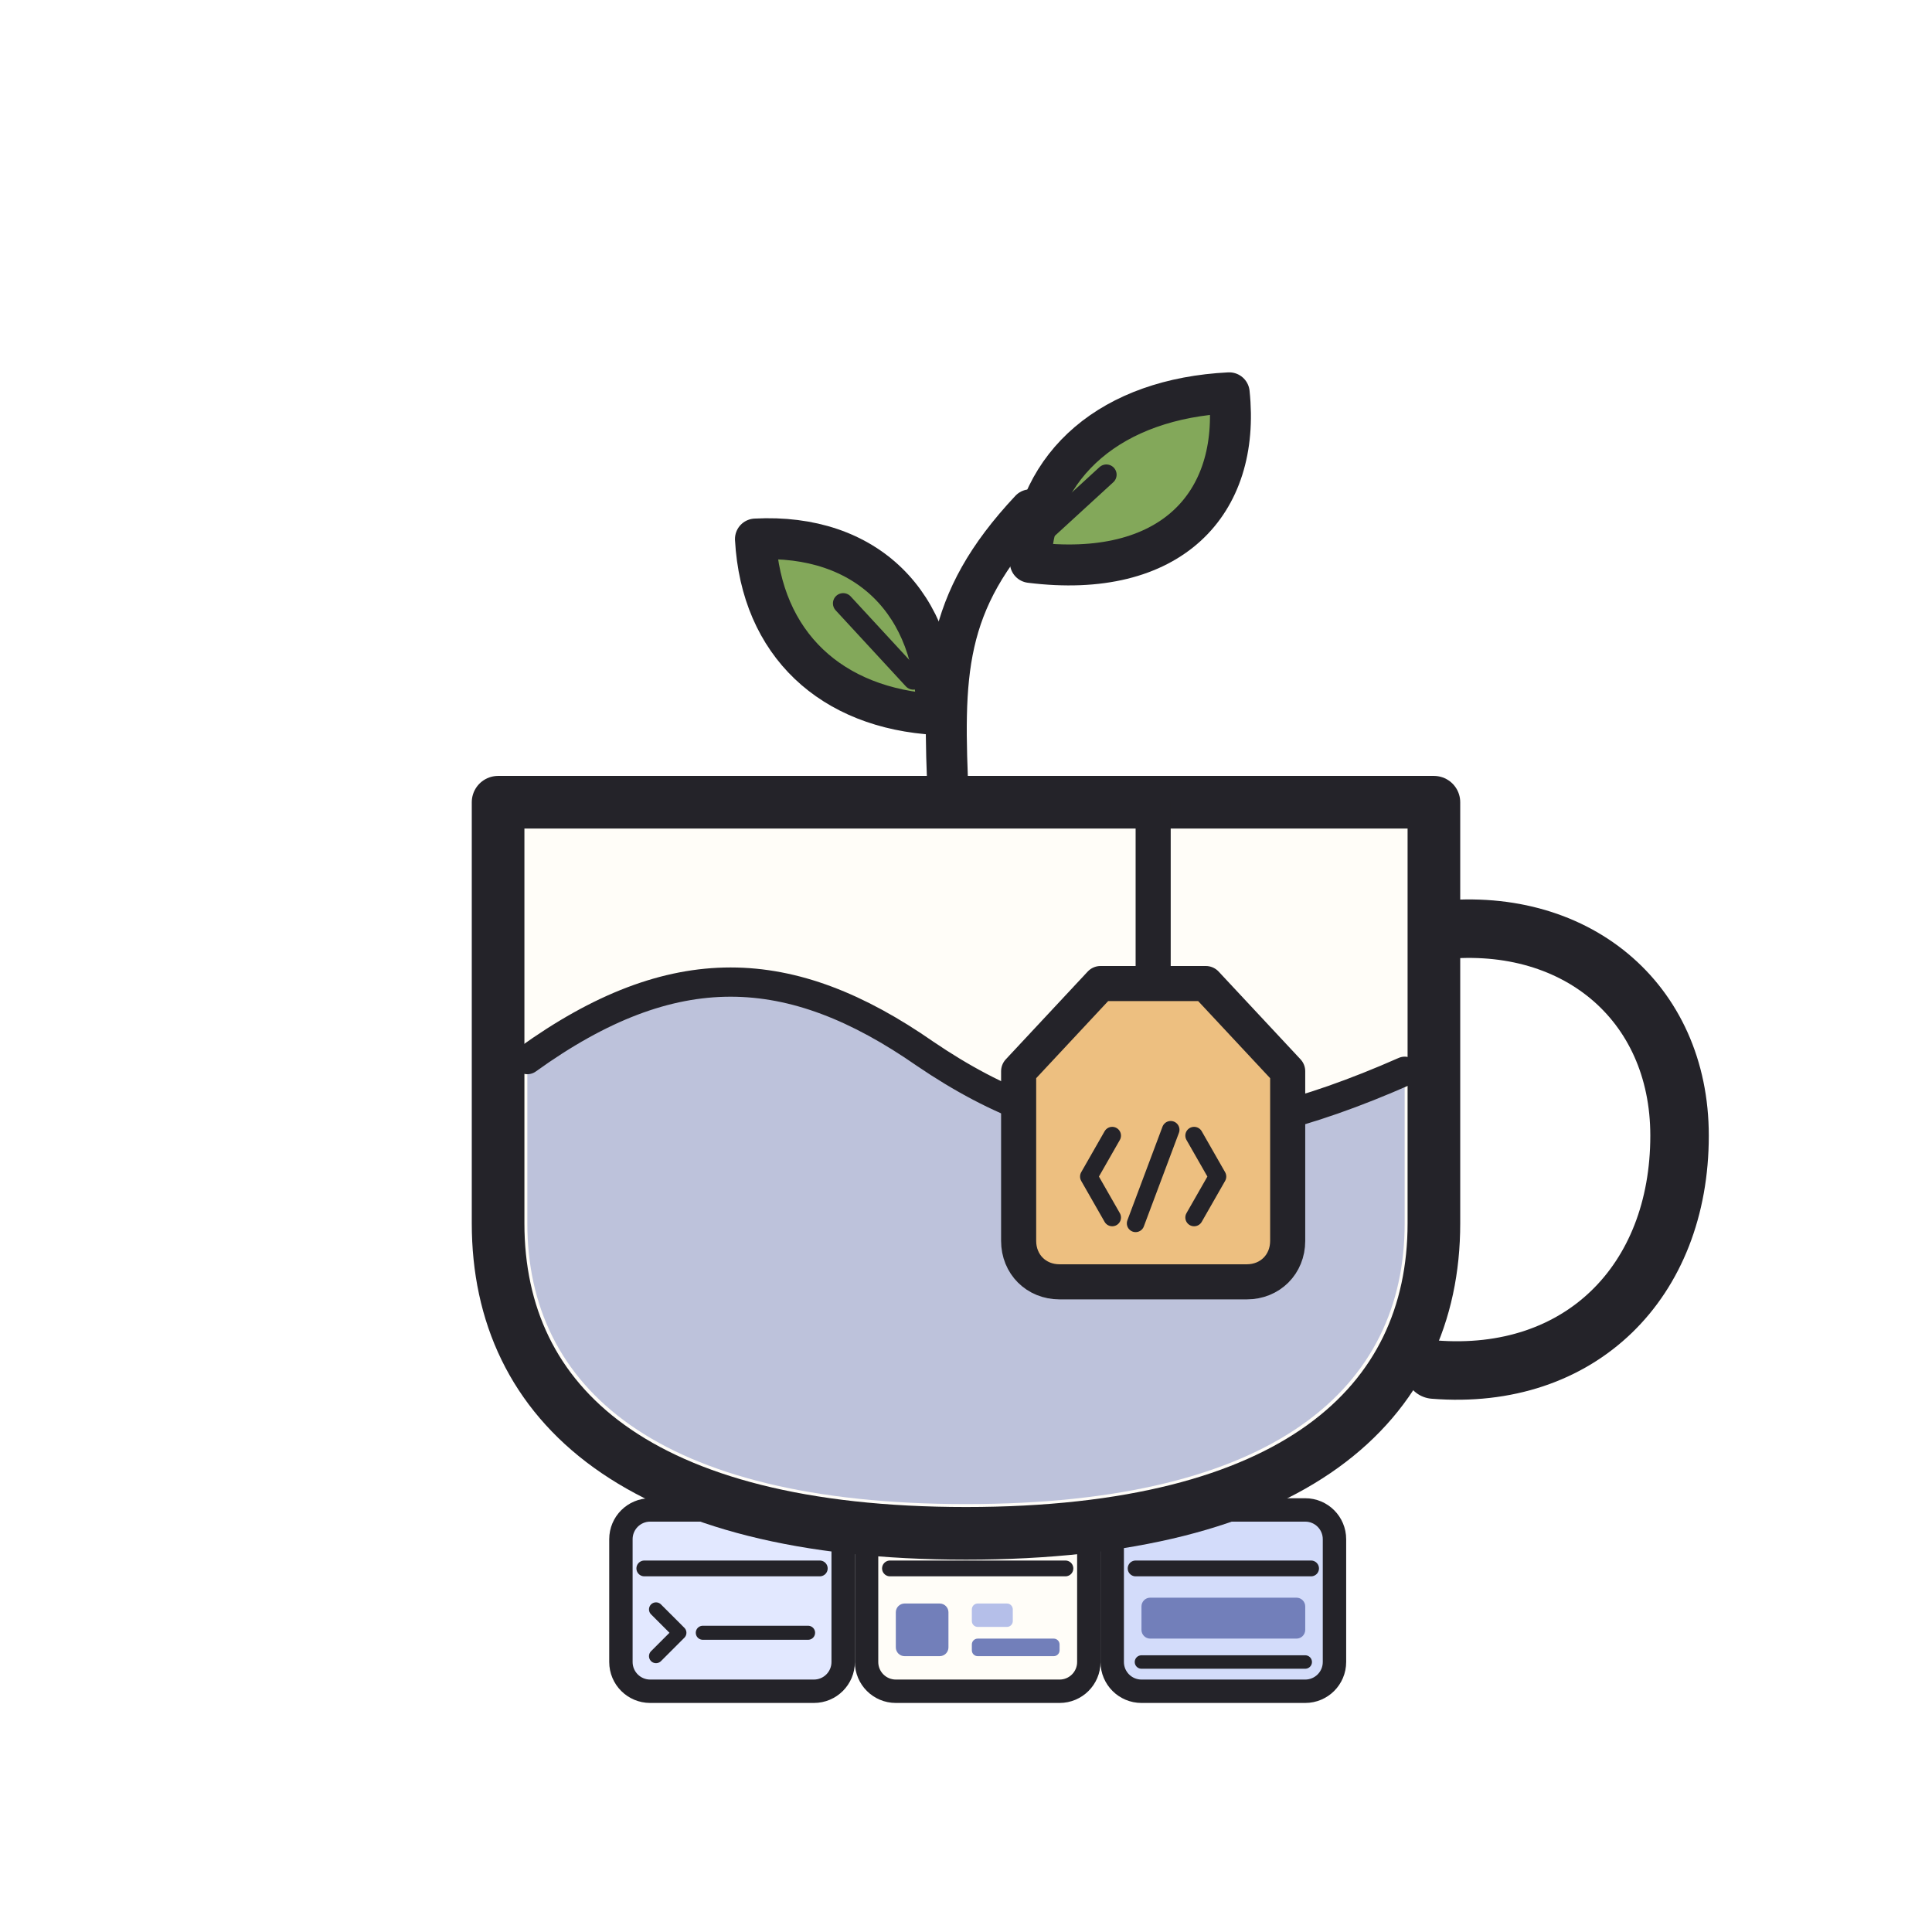
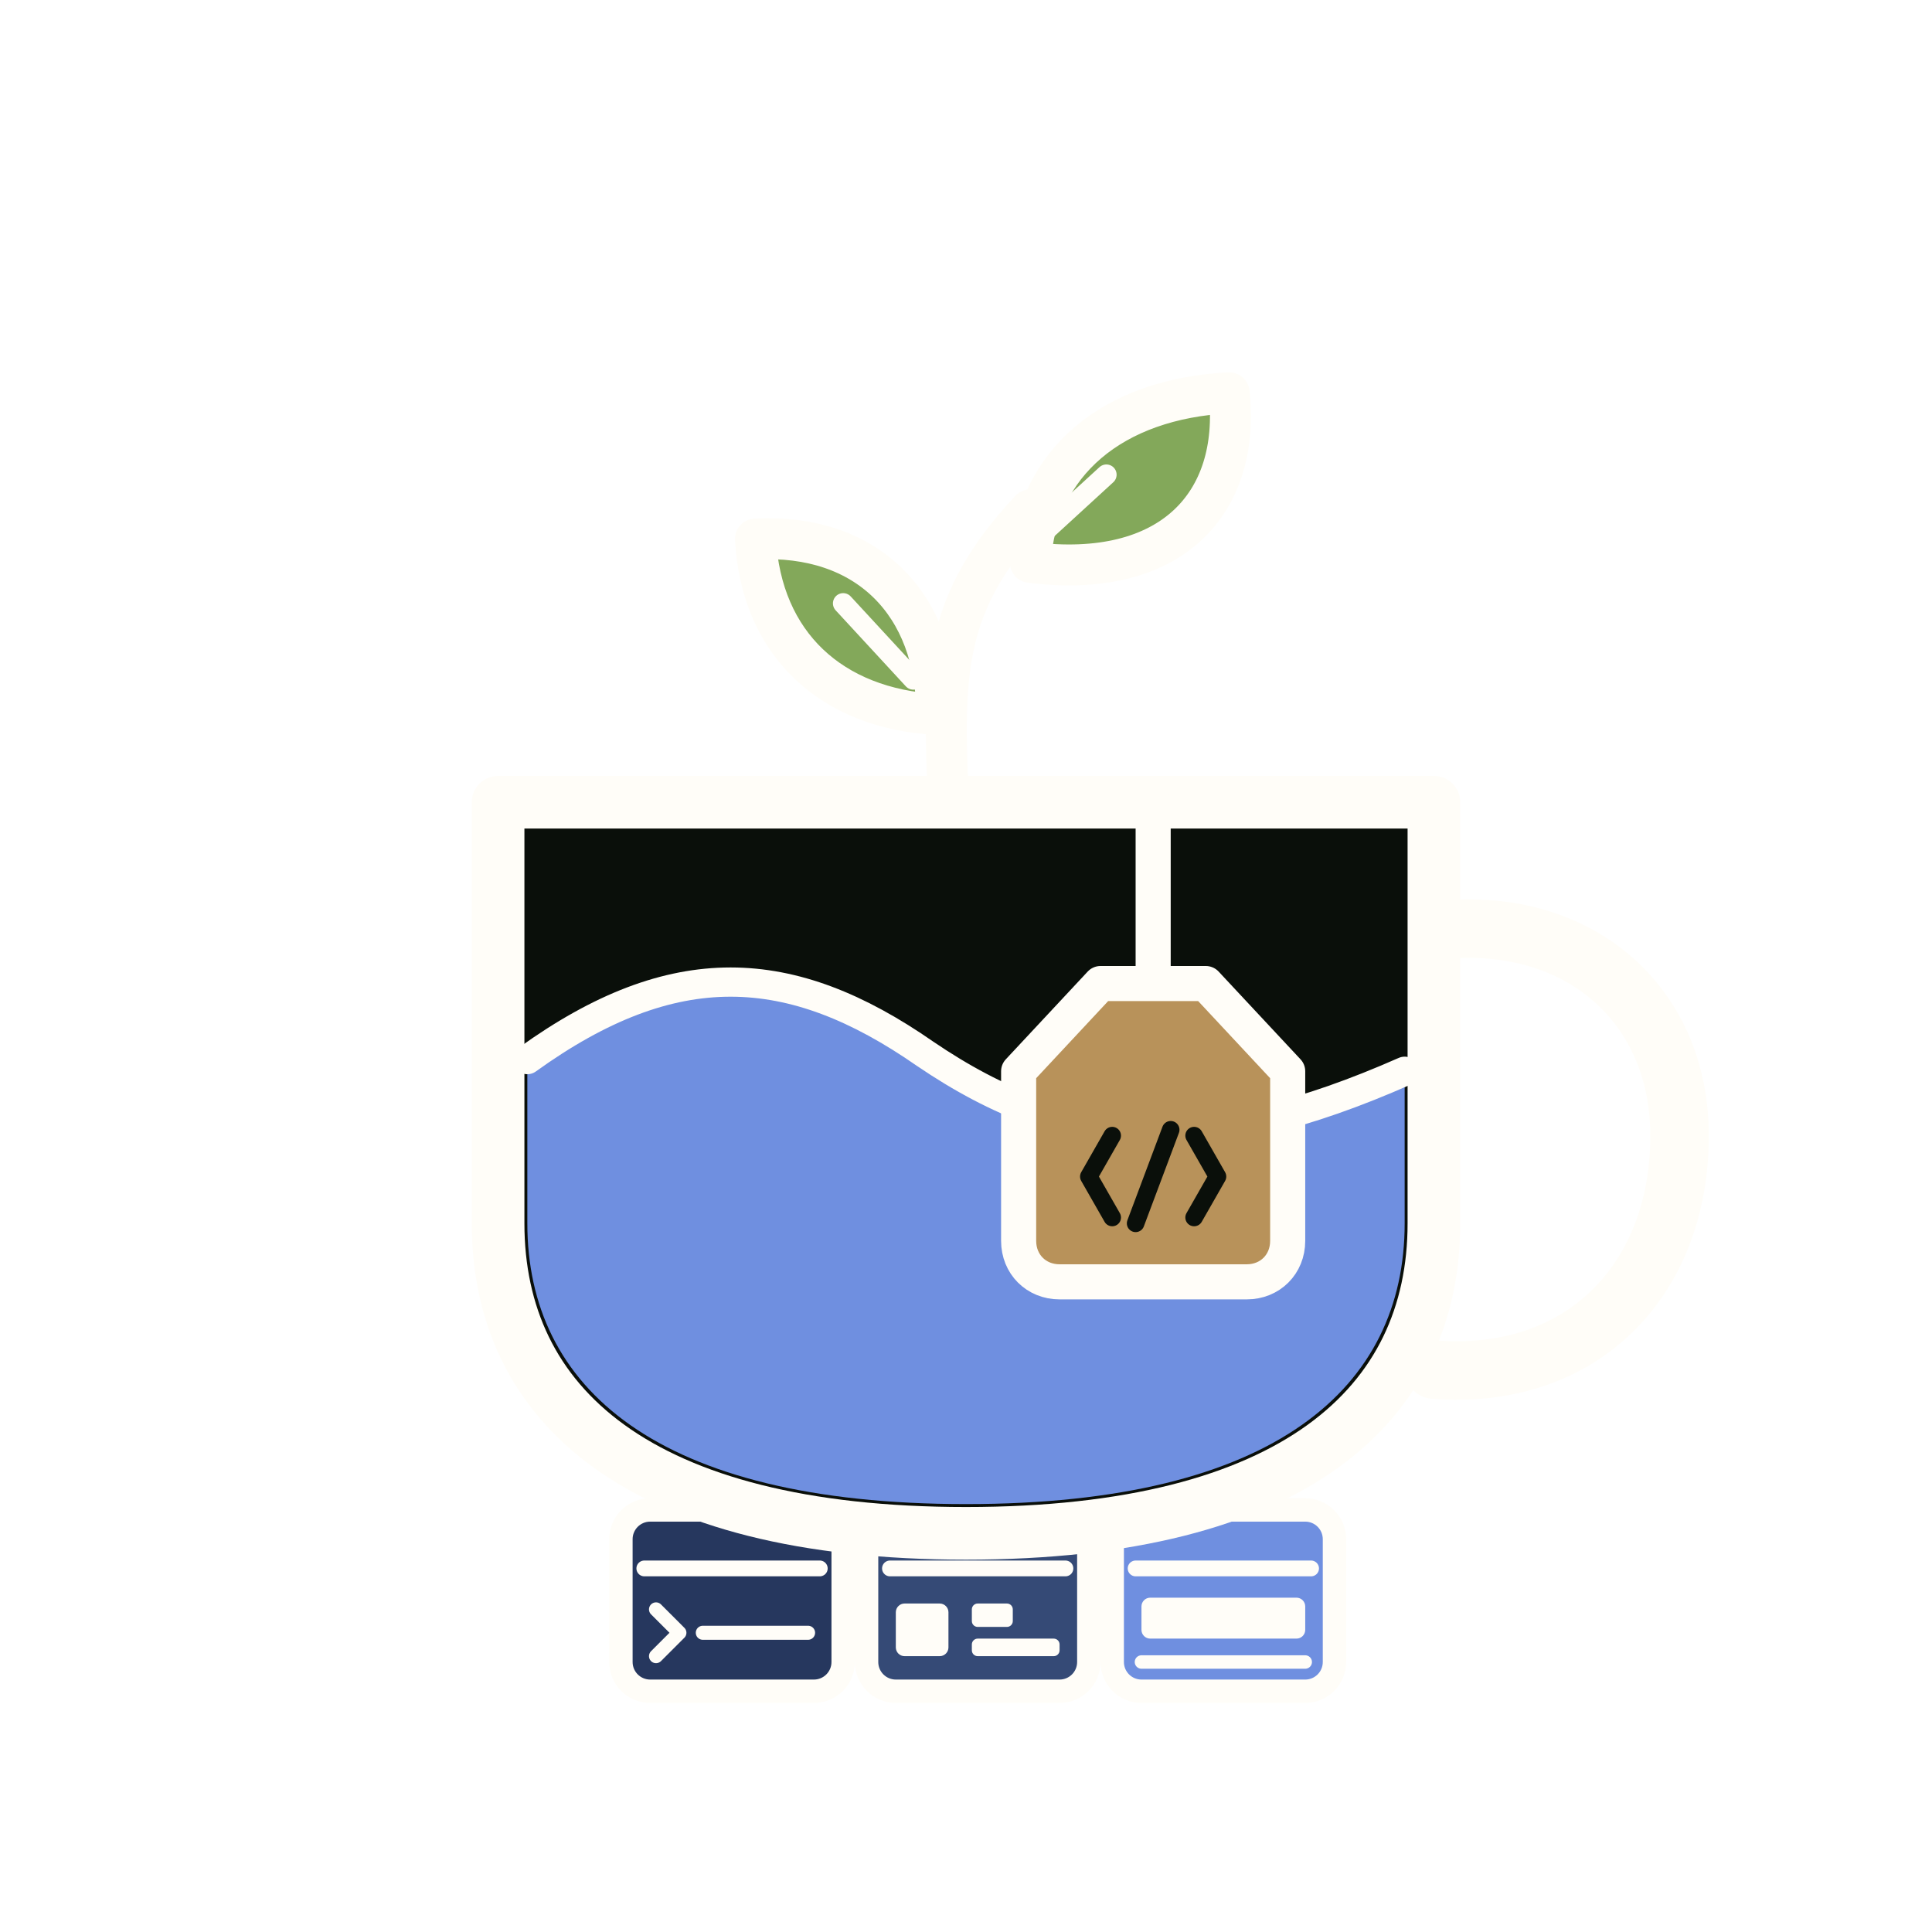
<svg xmlns="http://www.w3.org/2000/svg" viewBox="0 0 1024 1024">
  <g transform="translate(115.2 152.4) scale(3.1)">
    <g>
-       <rect x="69" y="209" width="38" height="31" rx="5" fill="#e2e8ff" stroke="#242329" stroke-width="4" />
-       <rect x="111" y="209" width="38" height="31" rx="5" fill="#fffdf8" stroke="#242329" stroke-width="4" />
-       <rect x="153" y="209" width="38" height="31" rx="5" fill="#d3dcfa" stroke="#242329" stroke-width="4" />
-       <path d="M73 219h30m12 0h30m12 0h30" stroke="#242329" stroke-width="2.7" stroke-linecap="round" />
-       <path d="m75 226 4 4-4 4m8-4h18" fill="none" stroke="#242329" stroke-width="2.4" stroke-linecap="round" stroke-linejoin="round" />
-       <rect x="116" y="225" width="9" height="9" rx="1.5" fill="#727fba" />
-       <rect x="129" y="225" width="7" height="4" rx="1" fill="#b5bfe9" />
-       <rect x="129" y="231" width="15" height="3" rx="1" fill="#727fba" />
-       <rect x="158" y="224" width="28" height="7" rx="1.5" fill="#727fba" />
-       <path d="M158 235h28" fill="none" stroke="#242329" stroke-width="2.3" stroke-linecap="round" />
+       <rect x="69" y="209" width="38" height="31" rx="5" fill="#26375e" stroke="#fffdf8" stroke-width="4" />
+       <rect x="111" y="209" width="38" height="31" rx="5" fill="#354a76" stroke="#fffdf8" stroke-width="4" />
+       <rect x="153" y="209" width="38" height="31" rx="5" fill="#6f8fe0" stroke="#fffdf8" stroke-width="4" />
+       <path d="M73 219h30m12 0h30m12 0h30" stroke="#fffdf8" stroke-width="2.7" stroke-linecap="round" />
+       <path d="m75 226 4 4-4 4m8-4h18" fill="none" stroke="#fffdf8" stroke-width="2.4" stroke-linecap="round" stroke-linejoin="round" />
+       <rect x="116" y="225" width="9" height="9" rx="1.5" fill="#fffdf8" />
+       <rect x="129" y="225" width="7" height="4" rx="1" fill="#fffdf8" />
+       <rect x="129" y="231" width="15" height="3" rx="1" fill="#fffdf8" />
+       <rect x="158" y="224" width="28" height="7" rx="1.5" fill="#fffdf8" />
+       <path d="M158 235h28" fill="none" stroke="#fffdf8" stroke-width="2.3" stroke-linecap="round" />
    </g>
-     <g color="#727fba">
-       <path d="M208 110c24-3 42 12 42 35 0 25-17 42-42 40" fill="none" stroke="#242329" stroke-width="10" stroke-linecap="round" />
-       <path d="M48 88h160v72c0 31-24 53-80 53s-80-22-80-53z" fill="#fffdf8" stroke="#242329" stroke-width="9" stroke-linejoin="round" />
-       <path d="M53 132c25-18 45-17 68-1 25 17 48 18 82 3v26c0 28-22 48-75 48s-75-20-75-48z" fill="#bdc2db" />
-       <path d="M53 132c25-18 45-17 68-1 25 17 48 18 82 3" fill="none" stroke="#242329" stroke-width="5" stroke-linecap="round" />
+     <g color="#6f8fe0">
+       <path d="M208 110c24-3 42 12 42 35 0 25-17 42-42 40" fill="none" stroke="#fffdf8" stroke-width="10" stroke-linecap="round" />
+       <path d="M48 88h160v72c0 31-24 53-80 53s-80-22-80-53z" fill="#0a0f0a" stroke="#fffdf8" stroke-width="9" stroke-linejoin="round" />
+       <path d="M53 132c25-18 45-17 68-1 25 17 48 18 82 3v26c0 28-22 48-75 48s-75-20-75-48z" fill="#6f8fe0" />
+       <path d="M53 132c25-18 45-17 68-1 25 17 48 18 82 3" fill="none" stroke="#fffdf8" stroke-width="5" stroke-linecap="round" />
    </g>
    <g>
-       <path d="M125 88c-1-22-1-34 14-50" fill="none" stroke="#242329" stroke-width="7" stroke-linecap="round" />
-       <path d="M139 47c1-17 14-28 34-29 2 19-10 32-34 29z" fill="#83a85a" stroke="#242329" stroke-width="7" stroke-linejoin="round" />
-       <path d="M123 73c-18-1-30-12-31-30 19-1 31 11 31 30z" fill="#83a85a" stroke="#242329" stroke-width="7" stroke-linejoin="round" />
-       <path d="M140 43l12-11M119 67l-12-13" fill="none" stroke="#242329" stroke-width="3.5" stroke-linecap="round" />
+       <path d="M125 88c-1-22-1-34 14-50" fill="none" stroke="#fffdf8" stroke-width="7" stroke-linecap="round" />
+       <path d="M139 47c1-17 14-28 34-29 2 19-10 32-34 29z" fill="#83a85a" stroke="#fffdf8" stroke-width="7" stroke-linejoin="round" />
+       <path d="M123 73c-18-1-30-12-31-30 19-1 31 11 31 30z" fill="#83a85a" stroke="#fffdf8" stroke-width="7" stroke-linejoin="round" />
+       <path d="M140 43l12-11M119 67l-12-13" fill="none" stroke="#fffdf8" stroke-width="3.5" stroke-linecap="round" />
    </g>
    <g>
-       <path d="M160 88v39" fill="none" stroke="#242329" stroke-width="6" stroke-linecap="round" />
-       <path d="m137 134 14-15h18l14 15v29c0 4-3 7-7 7h-32c-4 0-7-3-7-7z" fill="#edbf80" stroke="#242329" stroke-width="6" stroke-linejoin="round" />
+       <path d="M160 88v39" fill="none" stroke="#fffdf8" stroke-width="6" stroke-linecap="round" />
+       <path d="m137 134 14-15h18l14 15v29c0 4-3 7-7 7h-32c-4 0-7-3-7-7z" fill="#b8925a" stroke="#fffdf8" stroke-width="6" stroke-linejoin="round" />
    </g>
    <g>
-       <path d="m153 145-4 7 4 7m14-14 4 7-4 7m-4-15-6 16" fill="none" stroke="#242329" stroke-width="3" stroke-linecap="round" stroke-linejoin="round" />
+       <path d="m153 145-4 7 4 7m14-14 4 7-4 7m-4-15-6 16" fill="none" stroke="#0a0f0a" stroke-width="3" stroke-linecap="round" stroke-linejoin="round" />
    </g>
  </g>
</svg>
